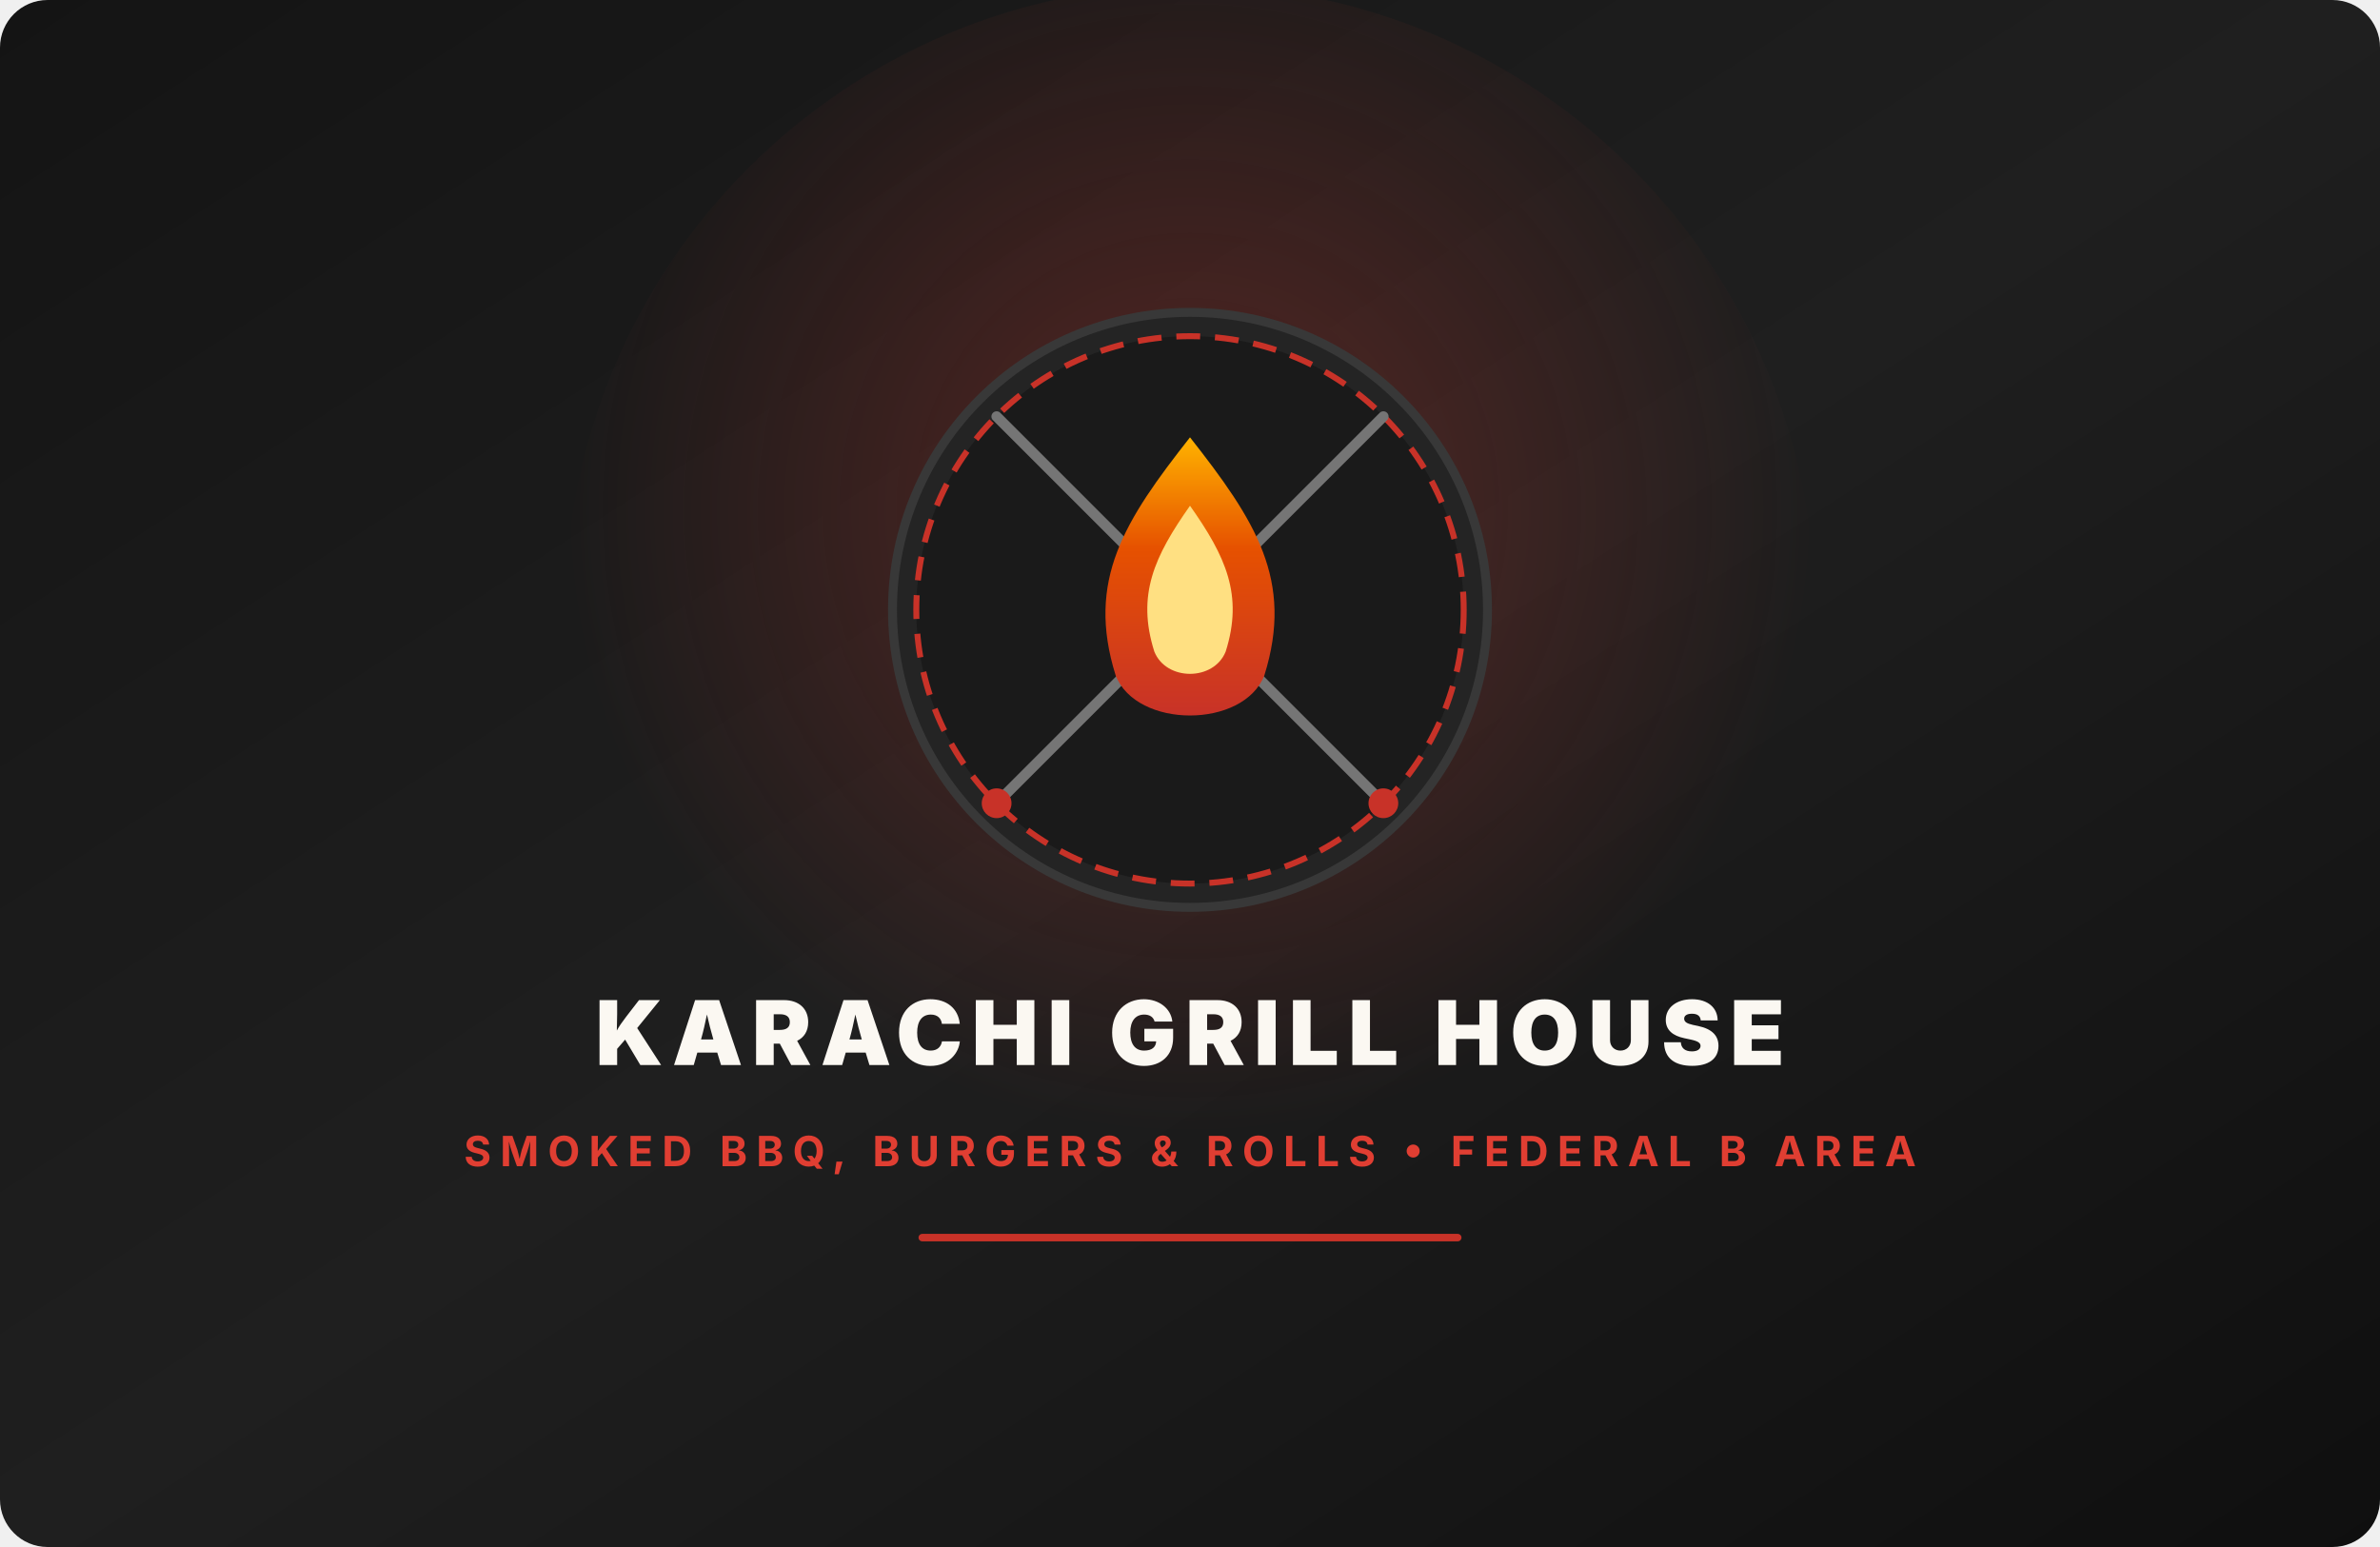
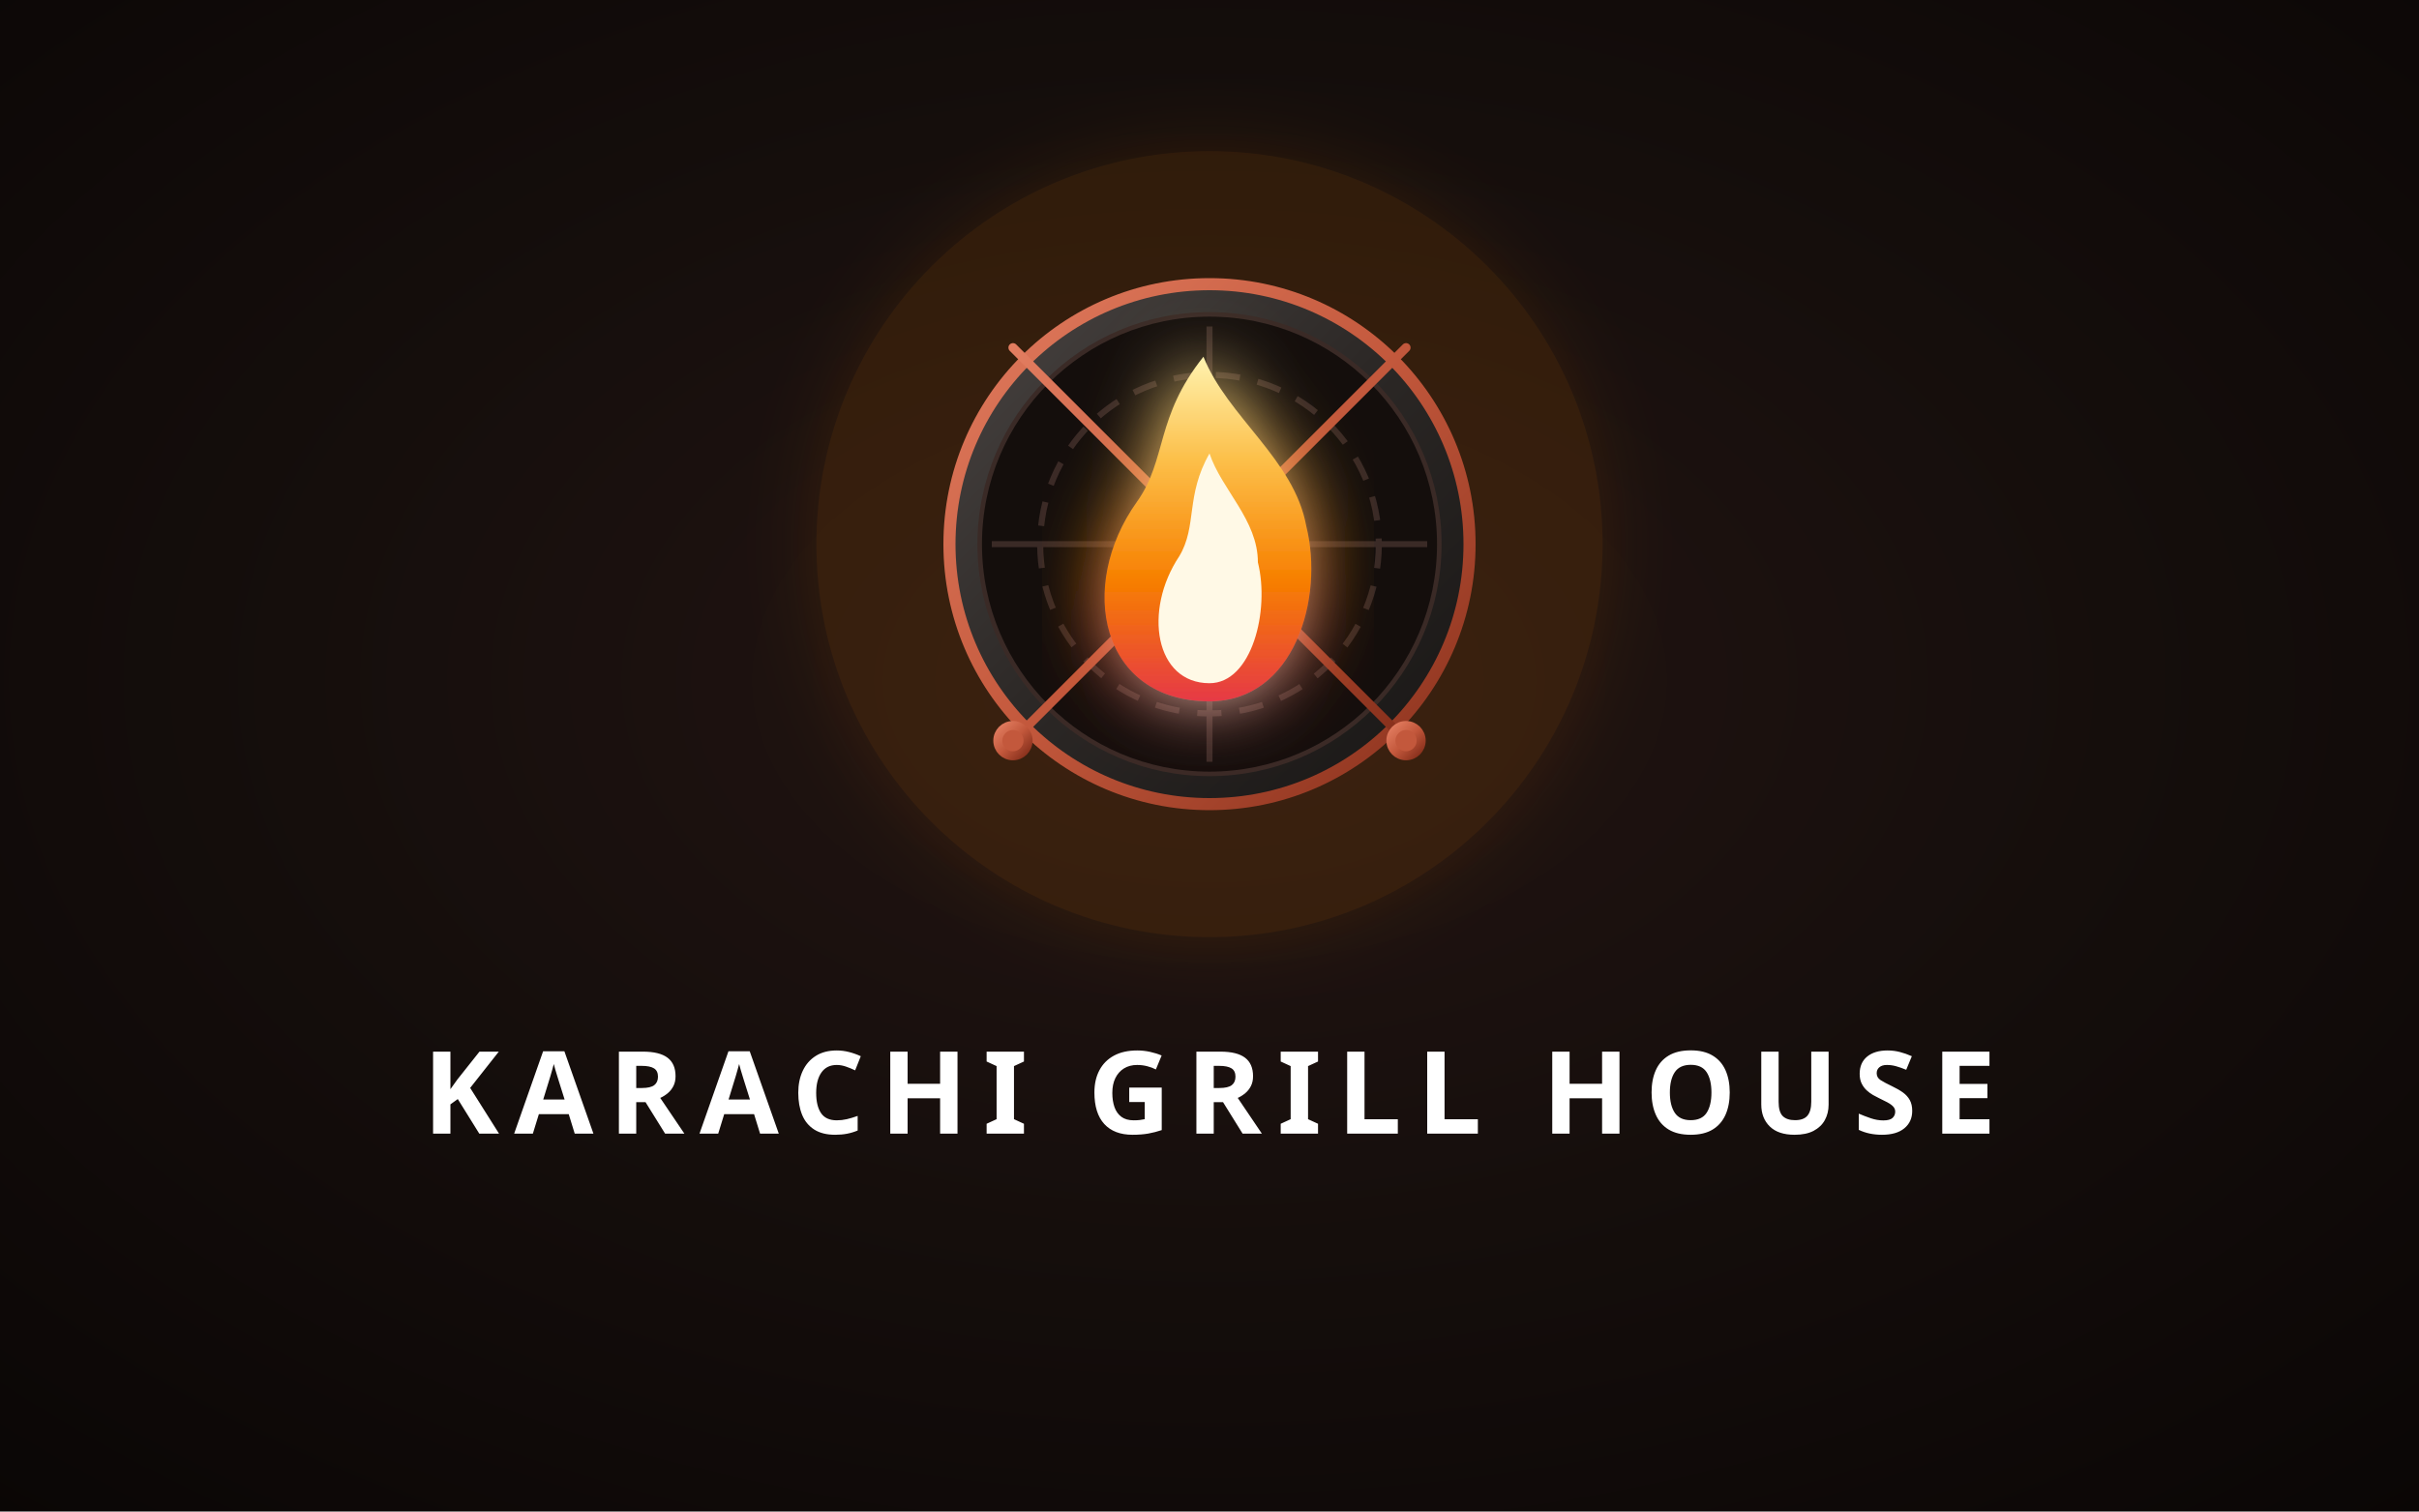
- <svg xmlns="http://www.w3.org/2000/svg" viewBox="0 0 800 520" width="100%" height="100%">
+ <svg xmlns="http://www.w3.org/2000/svg" viewBox="0 0 800 500" width="100%" height="100%">
  <defs>
-     <linearGradient id="bg-grill" x1="0%" y1="0%" x2="100%" y2="100%">
-       <stop offset="0%" stop-color="#141414" />
-       <stop offset="50%" stop-color="#1F1F1F" />
-       <stop offset="100%" stop-color="#0F0F0F" />
+     <radialGradient id="kgh-bg" cx="50%" cy="45%" r="75%">
+       <stop offset="0%" stop-color="#241512" />
+       <stop offset="50%" stop-color="#150E0C" />
+       <stop offset="100%" stop-color="#0A0605" />
+     </radialGradient>
+     <linearGradient id="fire-grad" x1="0%" y1="100%" x2="0%" y2="0%">
+       <stop offset="0%" stop-color="#E63946" />
+       <stop offset="35%" stop-color="#F77F00" />
+       <stop offset="70%" stop-color="#FCBF49" />
+       <stop offset="100%" stop-color="#FFF3B0" />
    </linearGradient>
-     <linearGradient id="flame-grad" x1="0%" y1="100%" x2="0%" y2="0%">
-       <stop offset="0%" stop-color="#C83228" />
-       <stop offset="60%" stop-color="#E65100" />
-       <stop offset="100%" stop-color="#FFB300" />
+     <linearGradient id="iron-grad" x1="0%" y1="0%" x2="100%" y2="100%">
+       <stop offset="0%" stop-color="#4A4543" />
+       <stop offset="50%" stop-color="#2B2725" />
+       <stop offset="100%" stop-color="#171514" />
    </linearGradient>
-     <radialGradient id="glow-grill" cx="50%" cy="42%" r="50%">
-       <stop offset="0%" stop-color="#E03E32" stop-opacity="0.3" />
-       <stop offset="100%" stop-color="#E03E32" stop-opacity="0" />
-     </radialGradient>
+     <linearGradient id="copper-rim" x1="0%" y1="0%" x2="100%" y2="100%">
+       <stop offset="0%" stop-color="#E27D60" />
+       <stop offset="50%" stop-color="#C3583C" />
+       <stop offset="100%" stop-color="#852E1A" />
+     </linearGradient>
+     <filter id="flame-glow" x="-30%" y="-30%" width="160%" height="160%">
+       <feGaussianBlur stdDeviation="12" result="glow" />
+       <feComposite in="SourceGraphic" in2="glow" operator="over" />
+     </filter>
  </defs>
-   <rect width="800" height="520" rx="16" fill="url(#bg-grill)" />
-   <circle cx="400" cy="205" r="210" fill="url(#glow-grill)" />
-   <circle cx="400" cy="205" r="100" fill="#242424" stroke="#383838" stroke-width="3" />
-   <circle cx="400" cy="205" r="92" fill="#1A1A1A" stroke="#C83228" stroke-width="2" stroke-dasharray="8,5" />
-   <g transform="translate(400, 205)">
-     <line x1="-65" y1="65" x2="65" y2="-65" stroke="#757575" stroke-width="3.5" stroke-linecap="round" />
-     <line x1="65" y1="65" x2="-65" y2="-65" stroke="#757575" stroke-width="3.5" stroke-linecap="round" />
-     <circle cx="-65" cy="65" r="5" fill="#C83228" />
-     <circle cx="65" cy="65" r="5" fill="#C83228" />
-     <path d="M 0 -58 C 22 -30 35 -10 25 22 C 18 40 -18 40 -25 22 C -35 -10 -22 -30 0 -58 Z" fill="url(#flame-grad)" />
-     <path d="M 0 -35 C 12 -18 18 -5 12 14 C 8 24 -8 24 -12 14 C -18 -5 -12 -18 0 -35 Z" fill="#FFE082" />
+   <rect width="800" height="500" fill="url(#kgh-bg)" />
+   <circle cx="400" cy="180" r="130" fill="#F77F00" opacity="0.12" filter="url(#flame-glow)" />
+   <g transform="translate(400, 180)">
+     <circle cx="0" cy="0" r="86" fill="url(#iron-grad)" stroke="url(#copper-rim)" stroke-width="4" />
+     <circle cx="0" cy="0" r="76" fill="#140E0C" stroke="#3A2A26" stroke-width="1.5" />
+     <circle cx="0" cy="0" r="56" fill="none" stroke="#3A2A26" stroke-width="2" stroke-dasharray="8 6" />
+     <line x1="-72" y1="0" x2="72" y2="0" stroke="#3A2A26" stroke-width="2" />
+     <line x1="0" y1="-72" x2="0" y2="72" stroke="#3A2A26" stroke-width="2" />
+     <line x1="-50" y1="-50" x2="50" y2="50" stroke="#3A2A26" stroke-width="1.5" />
+     <line x1="-50" y1="50" x2="50" y2="-50" stroke="#3A2A26" stroke-width="1.5" />
+     <g stroke="url(#copper-rim)" stroke-width="3" stroke-linecap="round">
+       <line x1="-65" y1="65" x2="65" y2="-65" />
+       <line x1="-65" y1="-65" x2="65" y2="65" />
+       <circle cx="-65" cy="65" r="5" fill="#C3583C" />
+       <circle cx="65" cy="65" r="5" fill="#C3583C" />
+     </g>
+     <g filter="url(#flame-glow)">
+       <path d="M 0 52 C -36 52 -44 14 -24 -14 C -14 -28 -18 -42 -2 -62 C 6 -42 28 -28 32 -6 C 38 18 28 52 0 52 Z" fill="url(#fire-grad)" />
+       <path d="M 0 46 C -18 46 -22 22 -10 4 C -4 -6 -8 -16 0 -30 C 4 -18 16 -8 16 6 C 20 22 14 46 0 46 Z" fill="#FFF9E6" />
+     </g>
  </g>
-   <text x="400" y="358" font-family="'Manrope', -apple-system, sans-serif" font-size="30" font-weight="900" fill="#FBF8F2" text-anchor="middle" letter-spacing="3">KARACHI GRILL HOUSE</text>
-   <text x="400" y="392" font-family="'Manrope', -apple-system, sans-serif" font-size="14" font-weight="700" fill="#E03E32" text-anchor="middle" letter-spacing="3">SMOKED BBQ, BURGERS &amp; ROLLS • FEDERAL B AREA</text>
-   <line x1="310" y1="416" x2="490" y2="416" stroke="#C83228" stroke-width="2.5" stroke-linecap="round" />
+   <text x="400" y="375" text-anchor="middle" font-family="'Oswald', 'Montserrat', 'Impact', sans-serif" font-size="38" font-weight="700" letter-spacing="5" fill="#FFFFFF">KARACHI GRILL HOUSE</text>
+   <line x1="260" y1="400" x2="540" y2="400" stroke="url(#copper-rim)" stroke-width="3" stroke-linecap="round" />
</svg>
